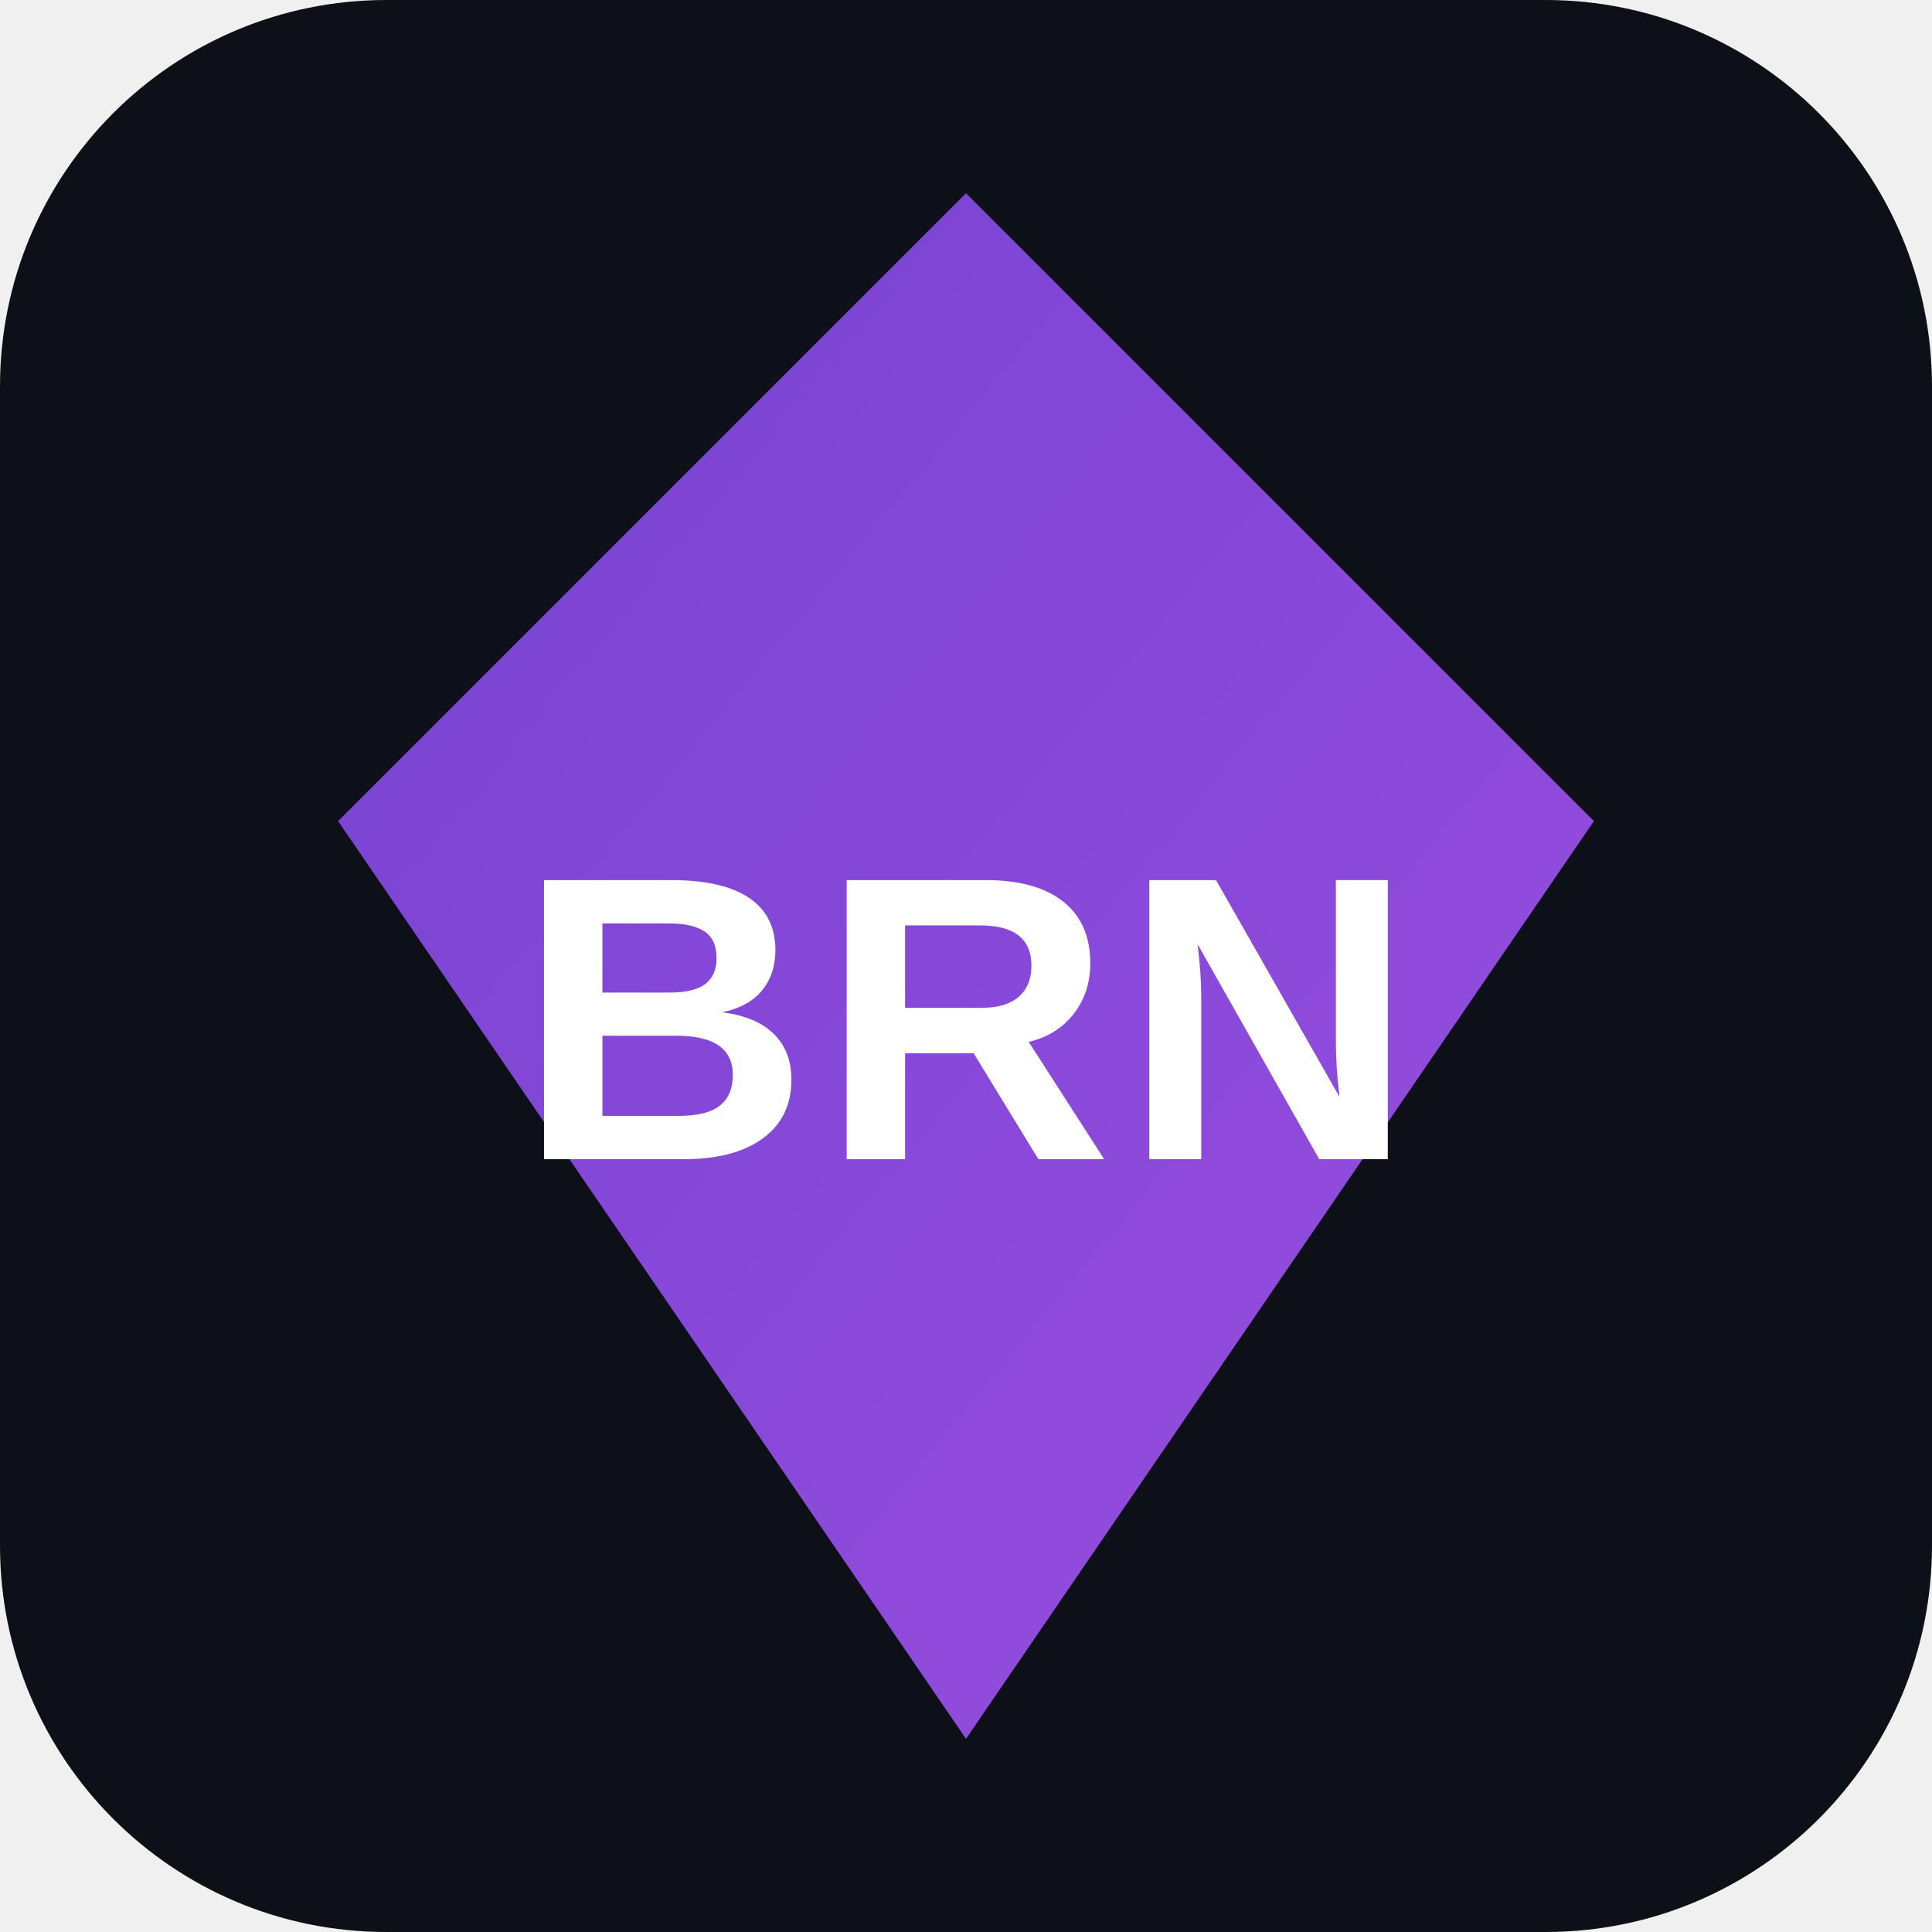
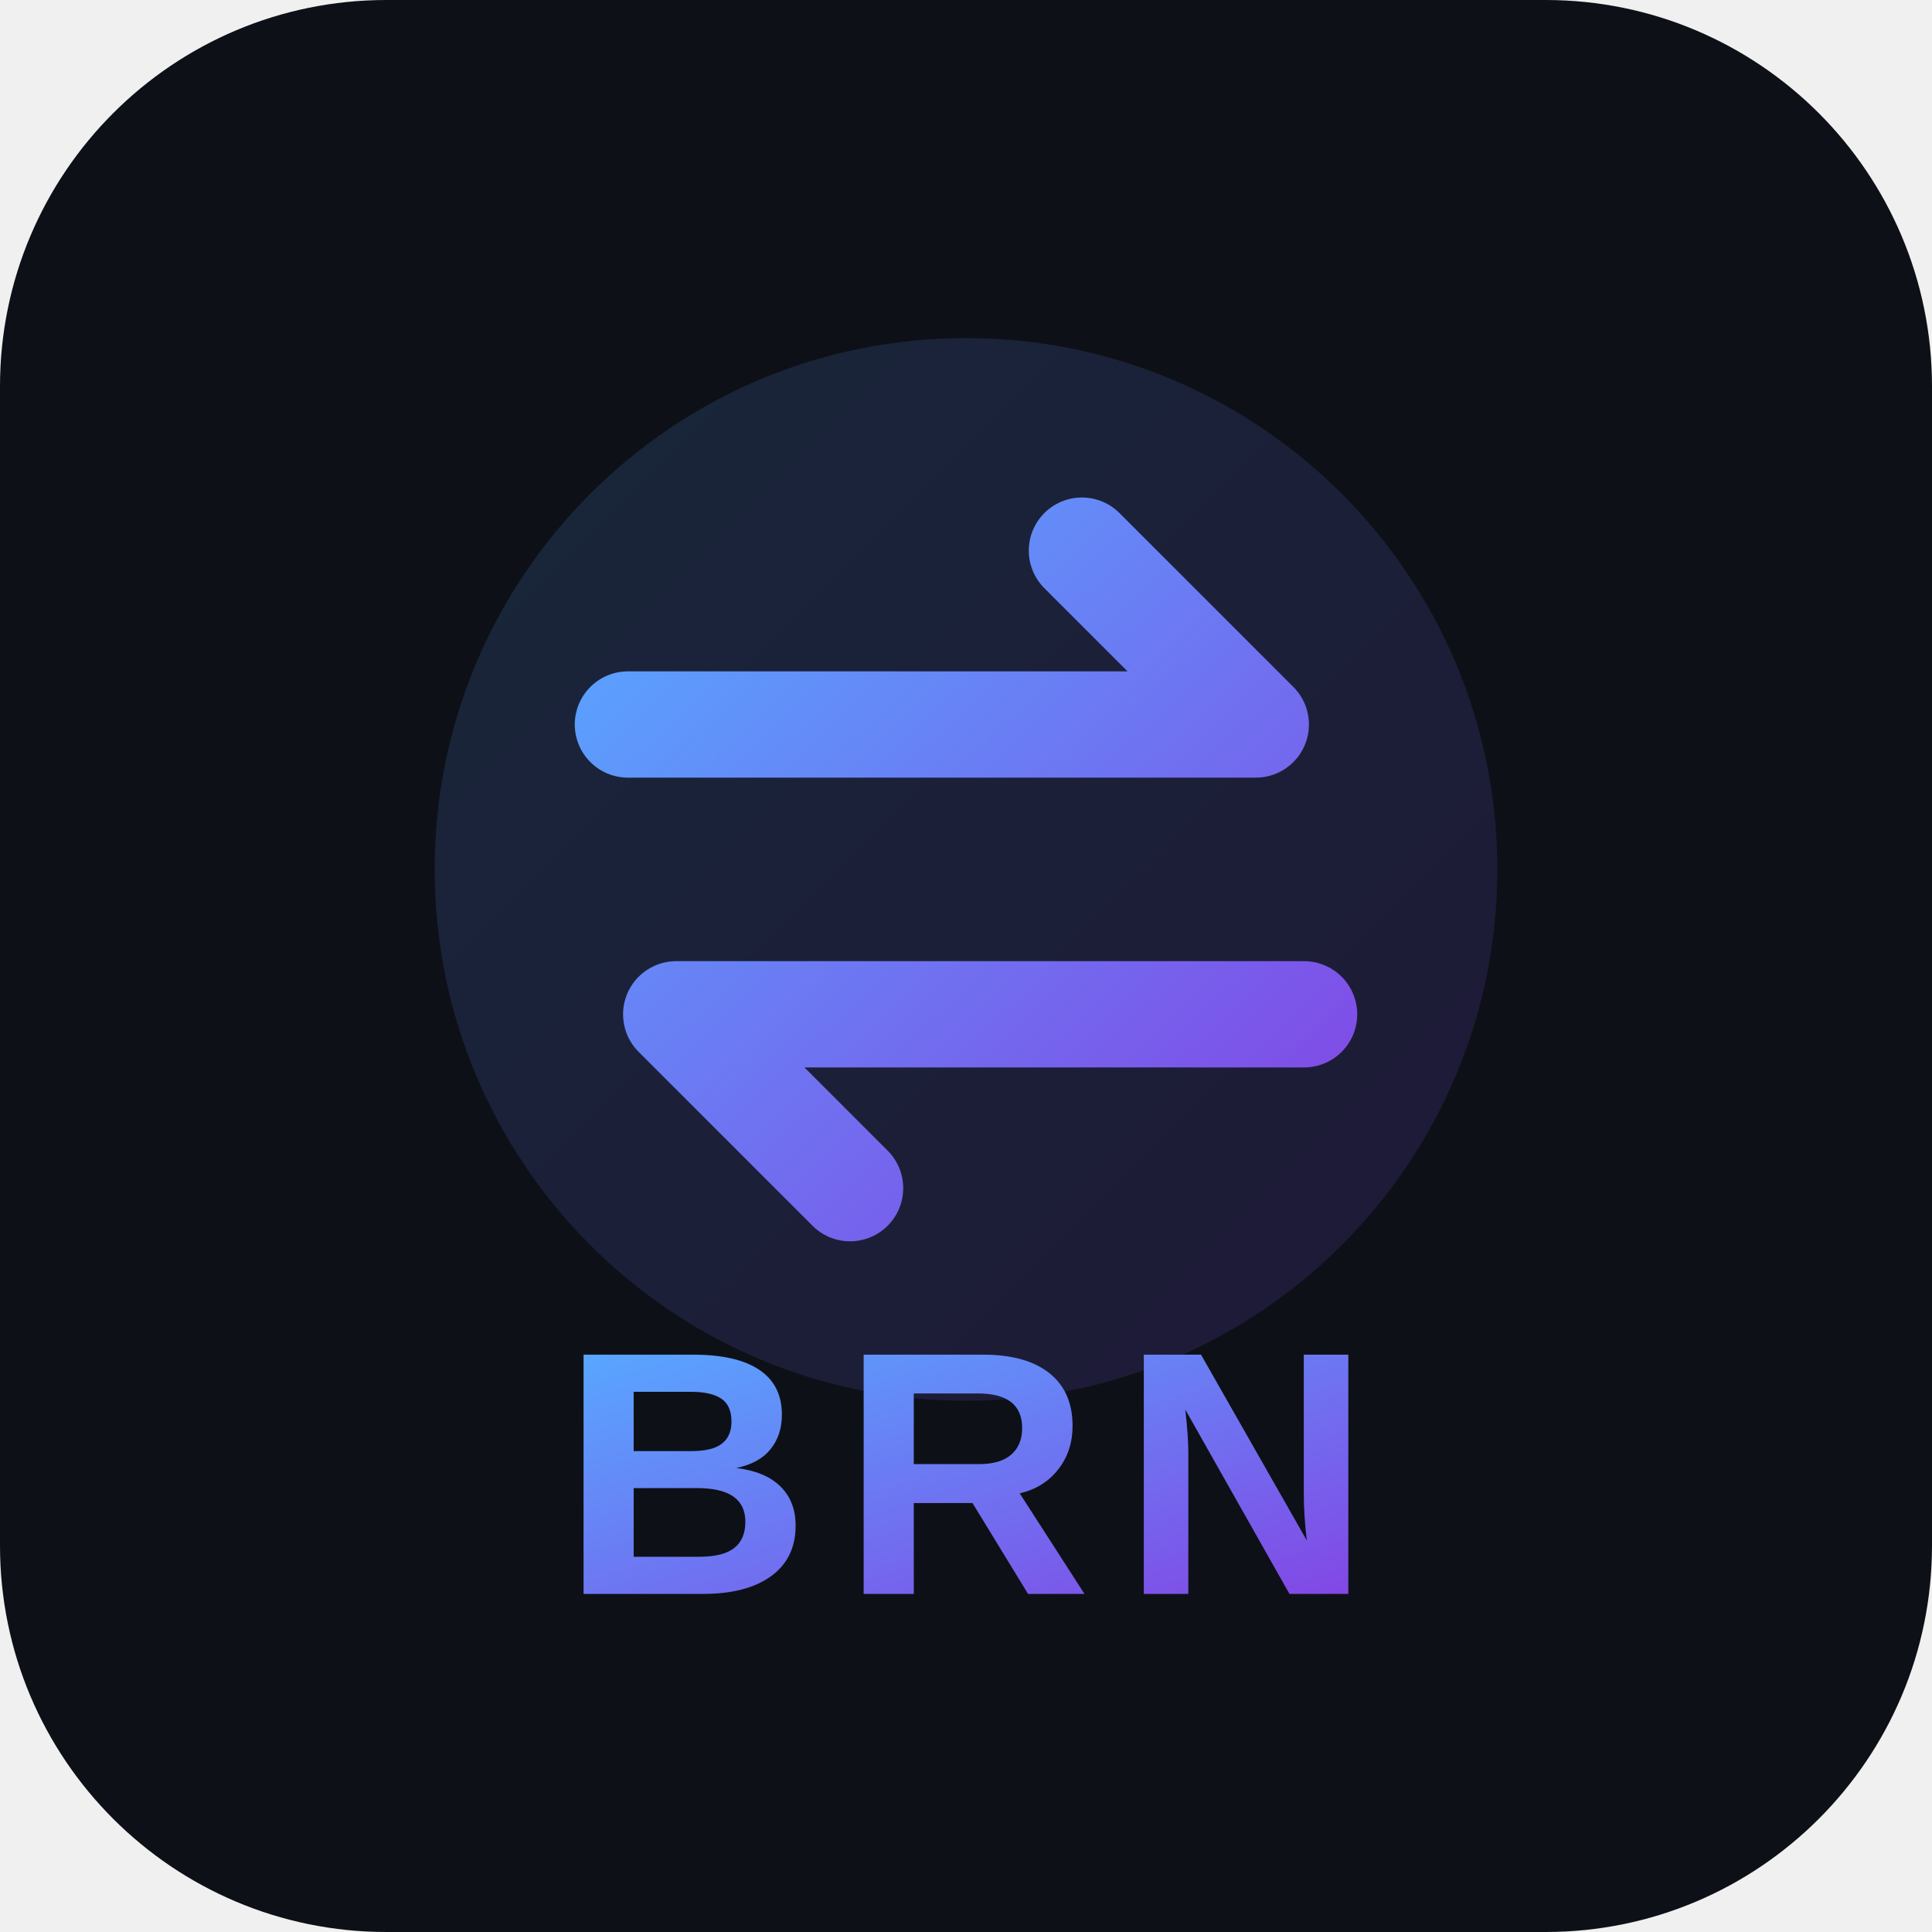
<svg xmlns="http://www.w3.org/2000/svg" viewBox="0 0 200 200" width="200" height="200">
  <defs>
-     <linearGradient id="grad1" x1="0%" y1="0%" x2="100%" y2="100%">
-       <stop offset="0%" style="stop-color:#8247e5;stop-opacity:1" />
-       <stop offset="100%" style="stop-color:#a855f7;stop-opacity:1" />
+     <linearGradient id="grad3" x1="0%" y1="0%" x2="100%" y2="100%">
+       <stop offset="0%" style="stop-color:#58a6ff;stop-opacity:1" />
+       <stop offset="100%" style="stop-color:#8247e5;stop-opacity:1" />
    </linearGradient>
  </defs>
  <rect width="200" height="200" rx="40" fill="#0d1117" />
-   <path d="M100 20 L165 85 L100 180 L35 85 Z" fill="url(#grad1)" opacity="0.9" />
-   <text x="100" y="120" font-family="Arial, sans-serif" font-size="42" font-weight="bold" fill="white" text-anchor="middle" letter-spacing="1">BRN</text>
+   <circle cx="100" cy="90" r="55" fill="url(#grad3)" opacity="0.15" />
+   <path d="M65 75 L130 75 L112 57 M135 105 L70 105 L88 123" stroke="url(#grad3)" stroke-width="11" stroke-linecap="round" stroke-linejoin="round" fill="none" />
+   <text x="100" y="165" font-family="Arial, sans-serif" font-size="36" font-weight="bold" fill="url(#grad3)" text-anchor="middle" letter-spacing="3">BRN</text>
</svg>
